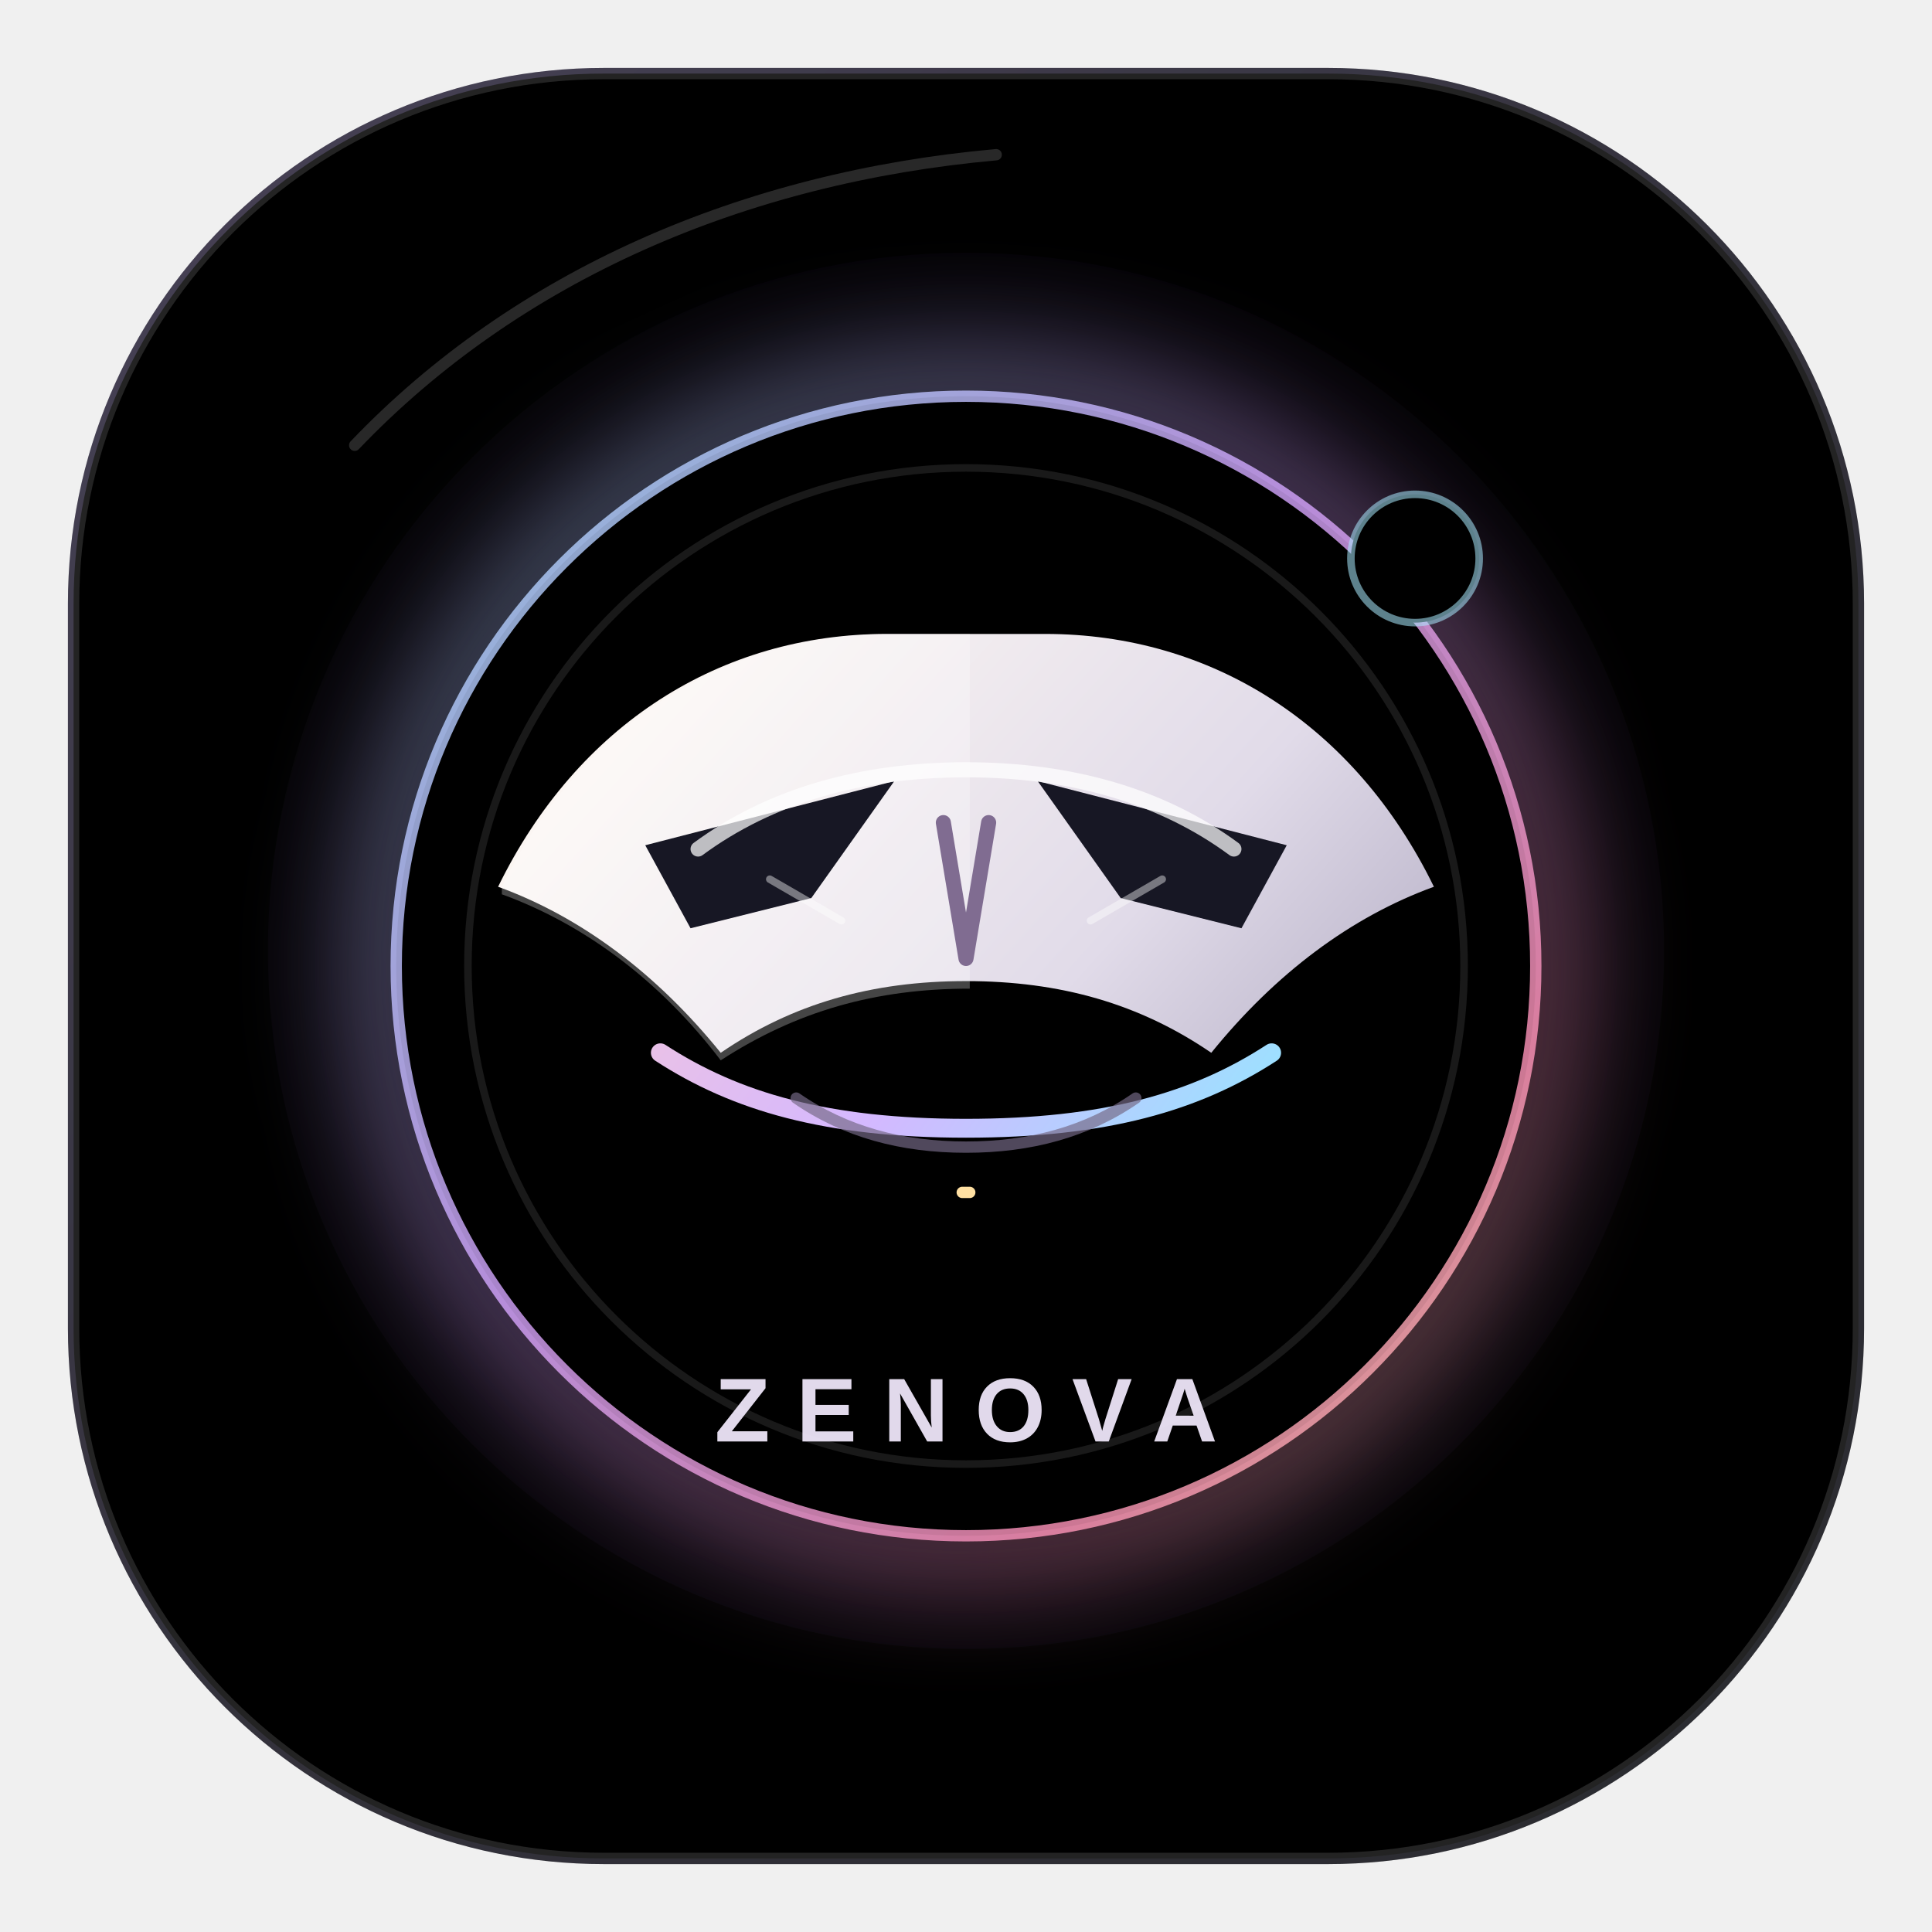
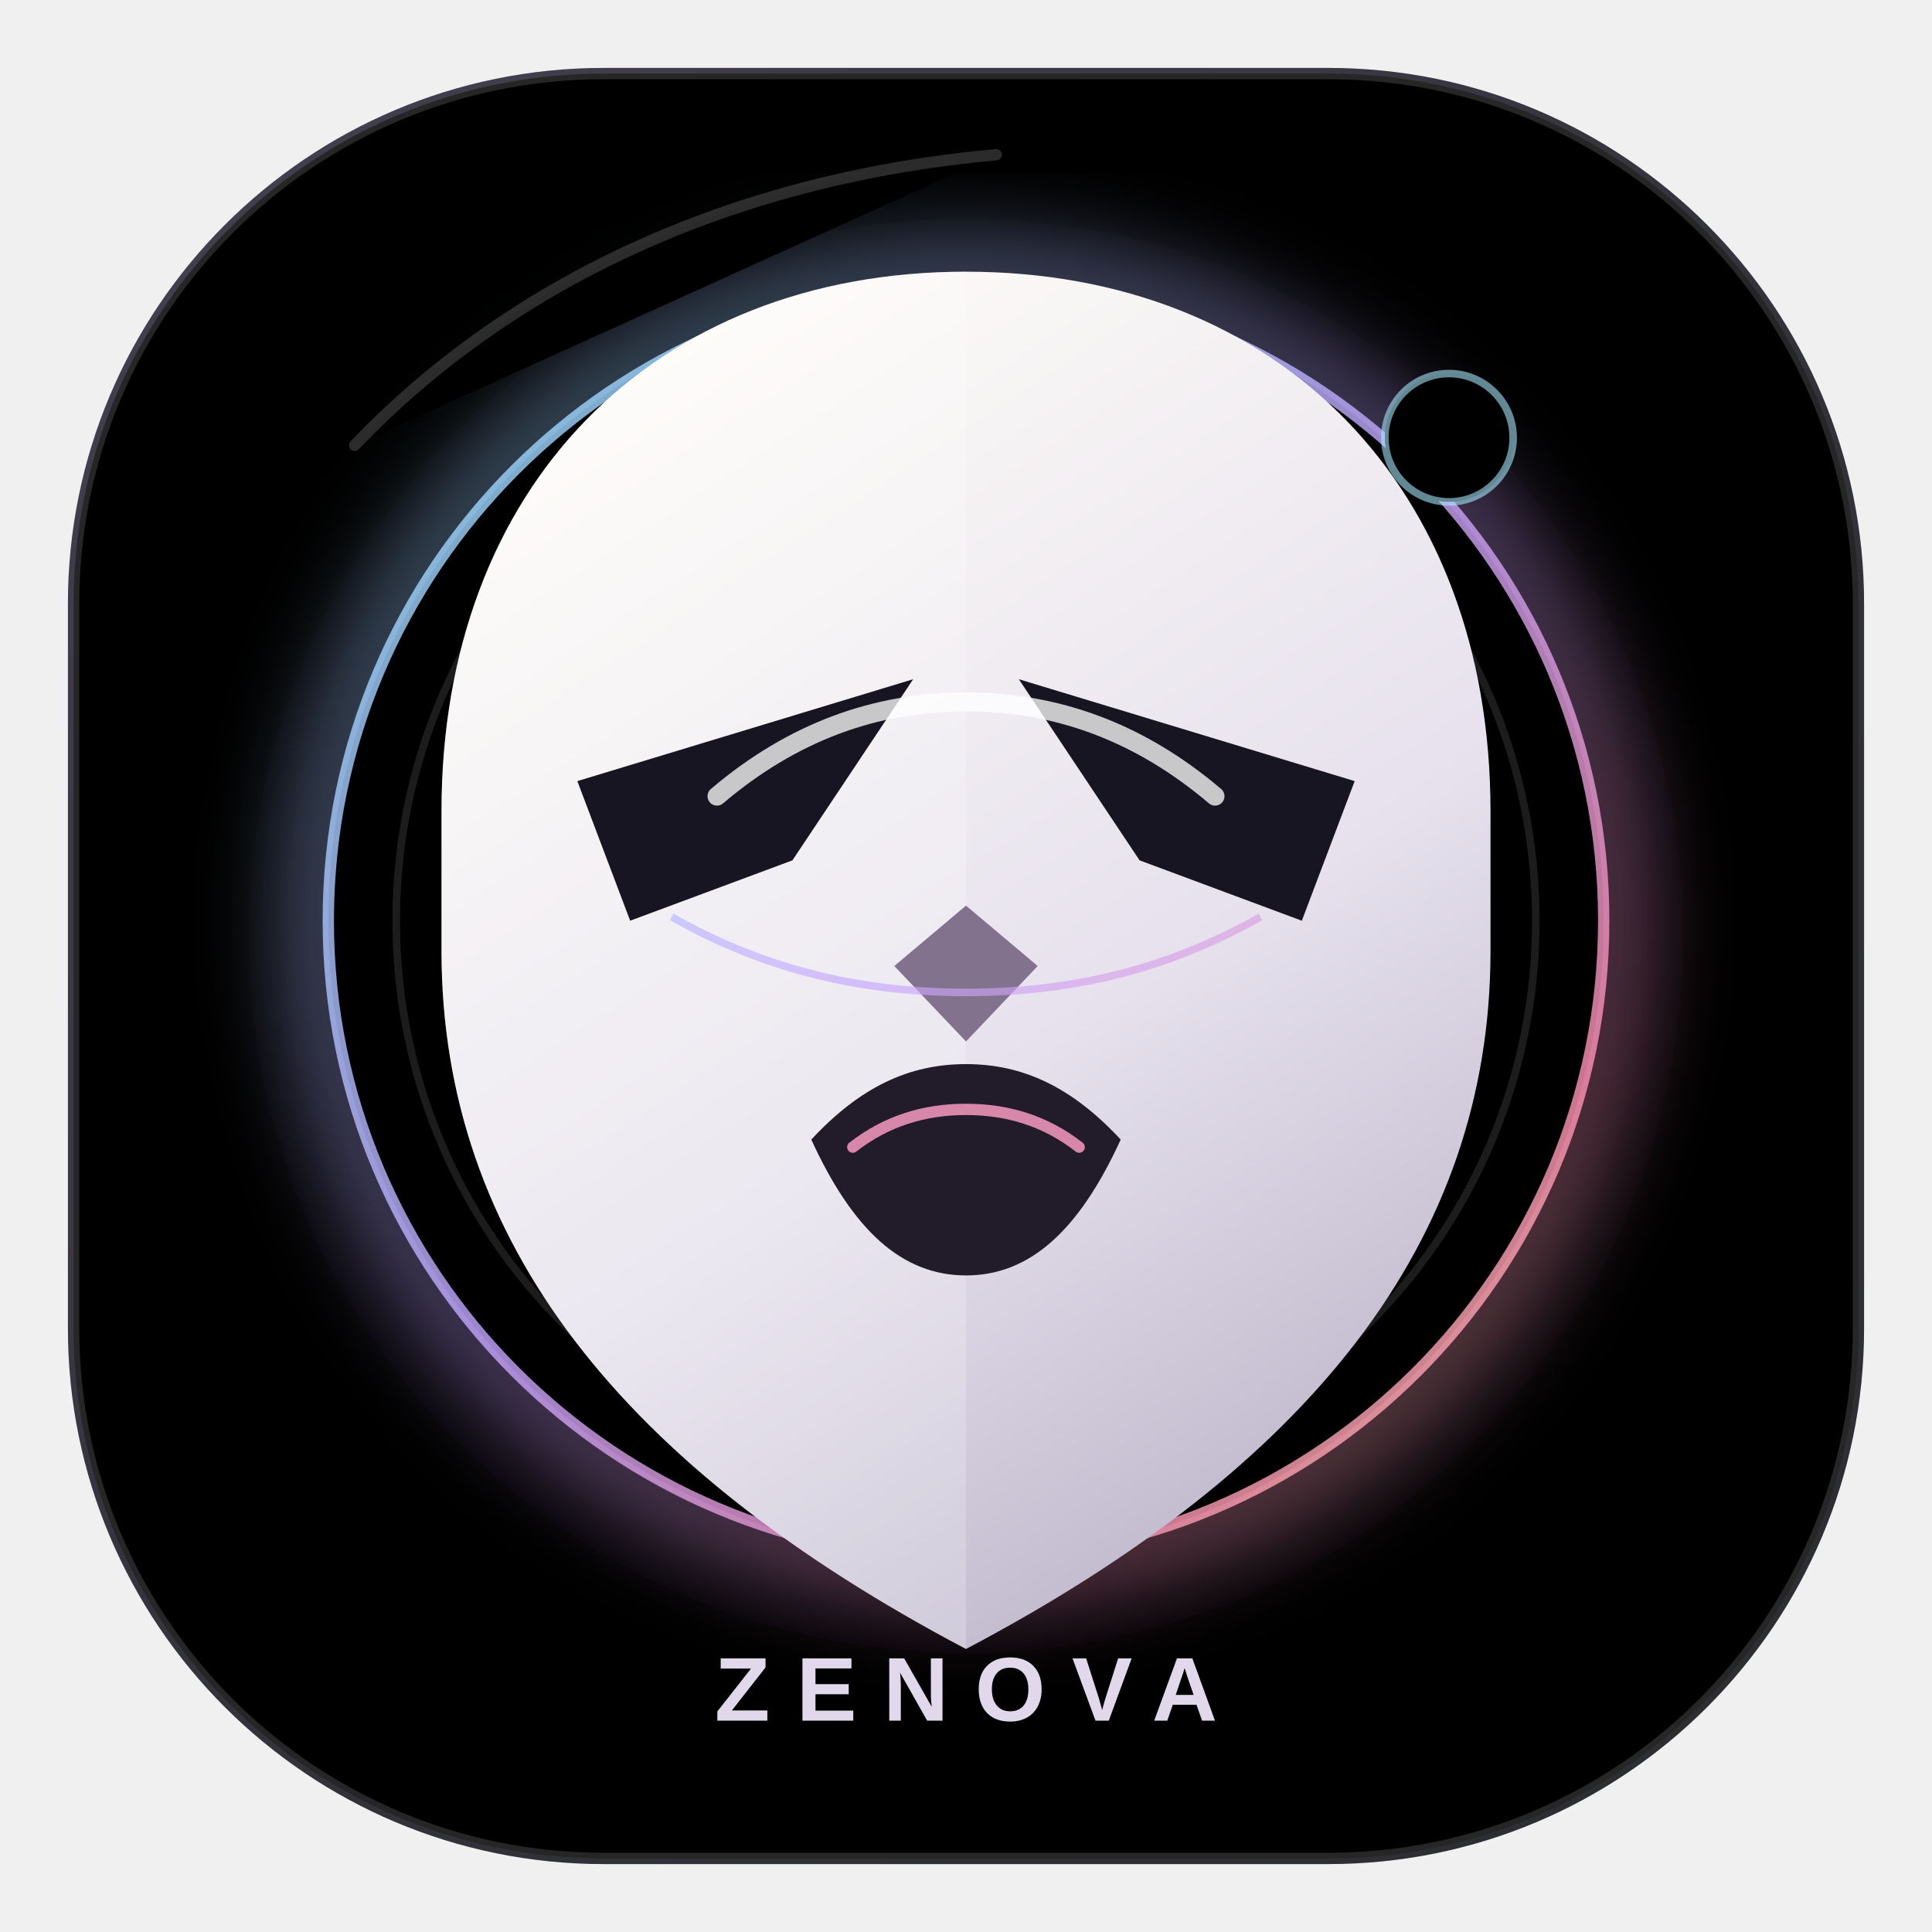
<svg xmlns="http://www.w3.org/2000/svg" viewBox="0 0 512 512">
  <defs>
-     <linearGradient id="glass" x1="45" y1="28" x2="470" y2="482" gradientUnits="userSpaceOnUse">
-       <stop stop-color="#29233a" />
-       <stop offset=".5" stop-color="#13111d" />
-       <stop offset="1" stop-color="#08090e" />
+     <linearGradient id="icon-bg" x1="52" y1="40" x2="462" y2="478" gradientUnits="userSpaceOnUse">
+       <stop stop-color="#211d30" />
+       <stop offset=".52" stop-color="#100f19" />
+       <stop offset="1" stop-color="#07080d" />
    </linearGradient>
-     <linearGradient id="rim" x1="88" y1="90" x2="423" y2="420" gradientUnits="userSpaceOnUse">
-       <stop stop-color="#9be9ff" />
-       <stop offset=".45" stop-color="#d5a5ff" />
-       <stop offset=".76" stop-color="#ff93b9" />
-       <stop offset="1" stop-color="#ffe2a8" />
+     <linearGradient id="icon-rim" x1="92" y1="72" x2="427" y2="428" gradientUnits="userSpaceOnUse">
+       <stop stop-color="#8eeaff" />
+       <stop offset=".48" stop-color="#c5a5ff" />
+       <stop offset=".78" stop-color="#ff91b6" />
+       <stop offset="1" stop-color="#ffe4a8" />
    </linearGradient>
-     <linearGradient id="porcelain" x1="158" y1="173" x2="352" y2="348" gradientUnits="userSpaceOnUse">
-       <stop stop-color="#fffaf4" />
-       <stop offset=".58" stop-color="#e1dbe9" />
-       <stop offset="1" stop-color="#a8a2bb" />
+     <linearGradient id="icon-mask" x1="152" y1="90" x2="365" y2="415" gradientUnits="userSpaceOnUse">
+       <stop stop-color="#fffdf8" />
+       <stop offset=".58" stop-color="#e6e1ed" />
+       <stop offset="1" stop-color="#b9b2c7" />
    </linearGradient>
-     <linearGradient id="edge" x1="178" y1="198" x2="340" y2="316" gradientUnits="userSpaceOnUse">
-       <stop stop-color="#f8c7d7" />
-       <stop offset=".5" stop-color="#d4b8ff" />
-       <stop offset="1" stop-color="#8feaff" />
-     </linearGradient>
-     <radialGradient id="aura" cx="0" cy="0" r="1" gradientTransform="matrix(0 205 -205 0 256 255)" gradientUnits="userSpaceOnUse">
-       <stop stop-color="#b66cff" stop-opacity=".25" />
-       <stop offset="1" stop-color="#b66cff" stop-opacity="0" />
+     <radialGradient id="icon-aura" cx="0" cy="0" r="1" gradientTransform="matrix(0 203 -203 0 256 248)" gradientUnits="userSpaceOnUse">
+       <stop stop-color="#a86cff" stop-opacity=".29" />
+       <stop offset="1" stop-color="#a86cff" stop-opacity="0" />
    </radialGradient>
-     <filter id="glow" x="48" y="46" width="416" height="420" color-interpolation-filters="sRGB" filterUnits="userSpaceOnUse">
-       <feGaussianBlur stdDeviation="15" />
+     <filter id="icon-glow" x="48" y="46" width="416" height="420" color-interpolation-filters="sRGB" filterUnits="userSpaceOnUse">
+       <feGaussianBlur stdDeviation="13" />
    </filter>
  </defs>
-   <rect x="18" y="18" width="476" height="476" rx="142" fill="url(#glass)" />
-   <rect x="19.5" y="19.5" width="473" height="473" rx="140.5" stroke="#fff" stroke-opacity=".14" stroke-width="3" />
-   <circle cx="256" cy="252" r="185" fill="url(#aura)" />
-   <circle cx="256" cy="256" r="151" stroke="url(#rim)" stroke-opacity=".72" stroke-width="13" filter="url(#glow)" />
-   <circle cx="256" cy="256" r="151" stroke="url(#rim)" stroke-opacity=".8" stroke-width="3" />
-   <circle cx="256" cy="256" r="132" stroke="#fff" stroke-opacity=".1" stroke-width="2" />
-   <path d="M132 235c21-43 59-67 103-67h42c44 0 82 24 103 67-22 8-42 23-59 44-19-13-40-19-65-19s-46 6-65 19c-17-21-37-36-59-44Z" fill="url(#porcelain)" />
-   <path d="M133 235c21-43 59-67 103-67h21v94c-25 0-46 6-66 19-16-21-36-36-58-44Z" fill="#fff" fill-opacity=".27" />
-   <path d="m171 224 66-17-22 31-32 8-12-22Zm170 0-66-17 22 31 32 8 12-22Z" fill="#171724" />
-   <path d="m250 218 6 36 6-36" fill="none" stroke="#806c91" stroke-width="4" stroke-linecap="round" stroke-linejoin="round" />
-   <path d="M185 225c19-14 43-21 71-21s52 7 71 21" fill="none" stroke="#fff" stroke-opacity=".72" stroke-width="4" stroke-linecap="round" />
-   <path d="M175 279c20 13 44 20 81 20s61-7 81-20" fill="none" stroke="url(#edge)" stroke-width="5" stroke-linecap="round" />
-   <path d="M211 291c13 9 28 13 45 13s32-4 45-13" fill="none" stroke="#766a87" stroke-opacity=".68" stroke-width="3" stroke-linecap="round" />
-   <path d="m204 233 19 11m85-11-19 11" stroke="#fff" stroke-opacity=".42" stroke-width="2" stroke-linecap="round" />
-   <path d="M255 316h2" stroke="#ffe0a2" stroke-width="3" stroke-linecap="round" />
-   <text x="256" y="382" fill="#F4ECFF" fill-opacity=".92" font-family="Arial, Helvetica, sans-serif" font-size="24" font-weight="700" letter-spacing="7" text-anchor="middle">ZENOVA</text>
-   <circle cx="375" cy="148" r="7" fill="#fff4dd" />
-   <circle cx="375" cy="148" r="17" stroke="#a9eaff" stroke-opacity=".55" stroke-width="2" />
-   <path d="M94 118c43-45 103-71 170-77" stroke="#fff" stroke-opacity=".16" stroke-linecap="round" stroke-width="3" />
+   <rect x="18" y="18" width="476" height="476" rx="142" fill="url(#icon-bg)" />
+   <rect x="19.5" y="19.5" width="473" height="473" rx="140.5" stroke="#fff" stroke-opacity=".15" stroke-width="3" />
+   <circle cx="256" cy="248" r="190" fill="url(#icon-aura)" />
+   <circle cx="256" cy="244" r="169" stroke="url(#icon-rim)" stroke-opacity=".74" stroke-width="12" filter="url(#icon-glow)" />
+   <circle cx="256" cy="244" r="169" stroke="url(#icon-rim)" stroke-opacity=".8" stroke-width="3" />
+   <circle cx="256" cy="244" r="151" stroke="#fff" stroke-opacity=".11" stroke-width="2" />
+   <path d="M256 72c-83 0-139 57-139 143v37c0 77 48 137 139 185 91-48 139-108 139-185v-37c0-86-56-143-139-143Z" fill="url(#icon-mask)" />
+   <path d="M256 72c-83 0-139 57-139 143v37c0 77 48 137 139 185V72Z" fill="#fff" fill-opacity=".2" />
+   <path d="m153 207 89-27-32 48-43 16-14-37Zm206 0-89-27 32 48 43 16 14-37Z" fill="#171521" />
+   <path d="M190 211c20-17 42-25 66-25s46 8 66 25" fill="none" stroke="#fff" stroke-opacity=".76" stroke-width="5" stroke-linecap="round" />
+   <path d="m237 256 19-16 19 16-19 20-19-20Z" fill="#83728e" />
+   <path d="M215 302c13-14 26-20 41-20s28 6 41 20c-11 24-24 36-41 36s-30-12-41-36Z" fill="#211b2a" />
+   <path d="M226 304c9-7 19-10 30-10s21 3 30 10" fill="none" stroke="#ff9fc4" stroke-opacity=".82" stroke-width="3" stroke-linecap="round" />
+   <path d="M178 243c23 13 48 20 78 20s55-7 78-20" fill="none" stroke="url(#icon-rim)" stroke-opacity=".65" stroke-width="2" />
+   <circle cx="384" cy="116" r="7" fill="#fff4dd" />
+   <circle cx="384" cy="116" r="17" stroke="#a9eaff" stroke-opacity=".58" stroke-width="2" />
+   <path d="M94 118c43-45 103-71 170-77" stroke="#fff" stroke-opacity=".17" stroke-linecap="round" stroke-width="3" />
+   <text x="256" y="456" fill="#F4ECFF" fill-opacity=".92" font-family="Arial, Helvetica, sans-serif" font-size="24" font-weight="700" letter-spacing="7" text-anchor="middle">ZENOVA</text>
</svg>
